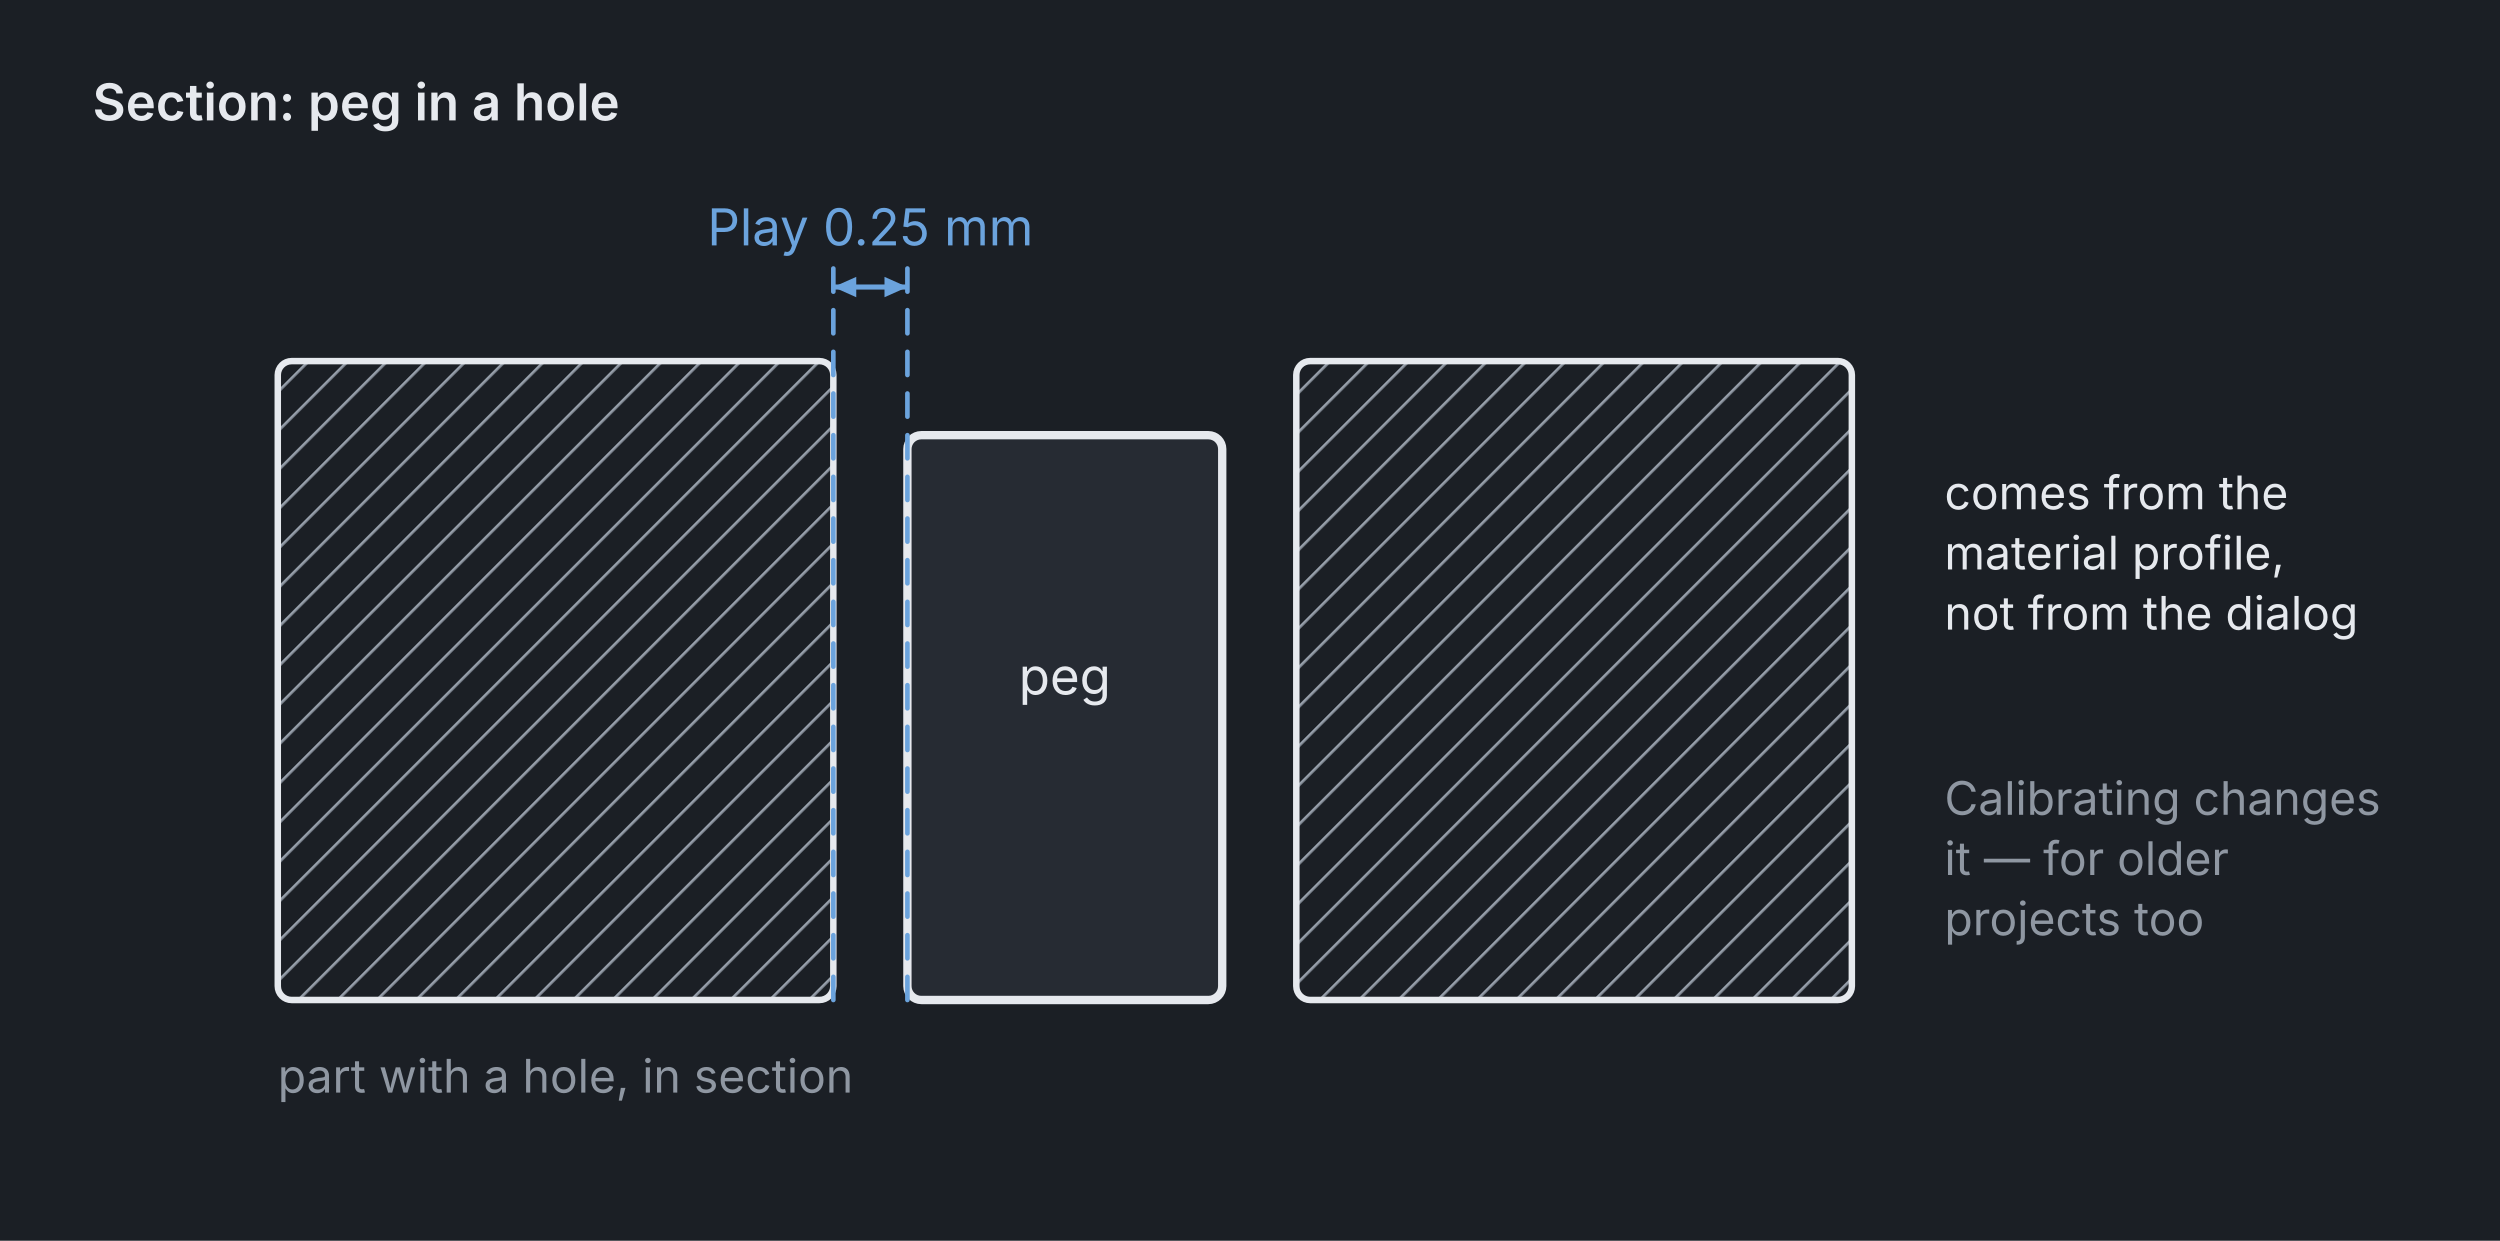
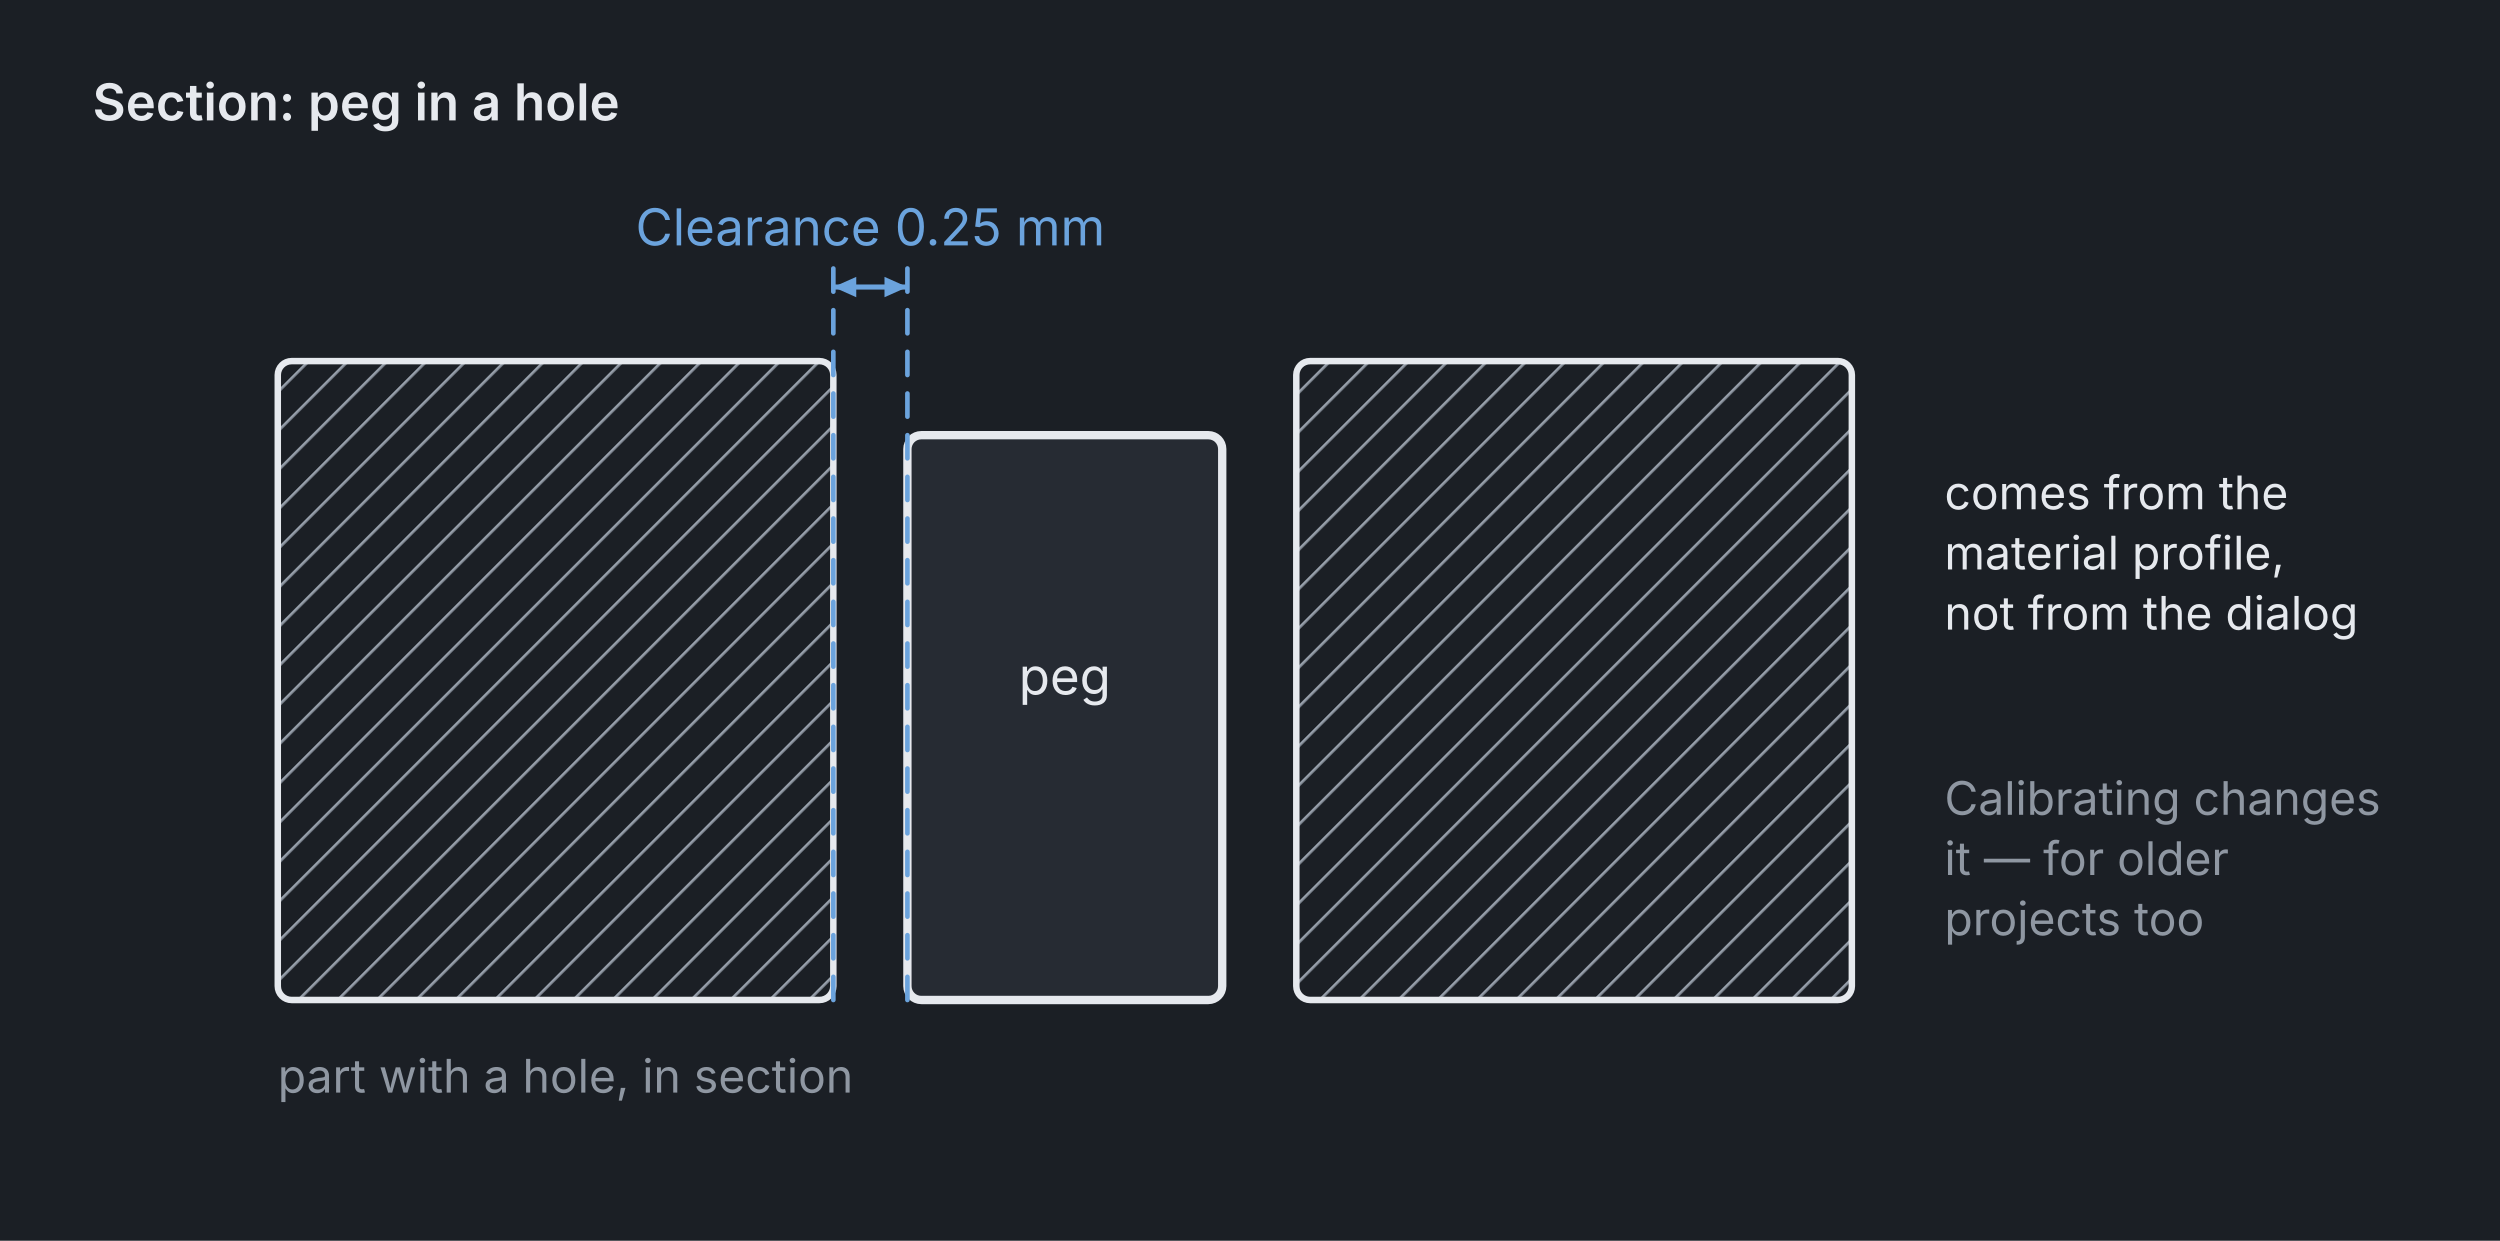
<svg xmlns="http://www.w3.org/2000/svg" viewBox="0 0 540 268" width="540" height="268">
  <defs>
    <pattern id="hatch45" width="6" height="6" patternUnits="userSpaceOnUse" patternTransform="rotate(45)">
      <line x1="0" y1="0" x2="0" y2="6" stroke="#8f97a2" stroke-width="1.2" />
    </pattern>
    <marker id="arrow6ba3dd" viewBox="0 0 10 10" refX="9" refY="5" markerWidth="5" markerHeight="5" orient="auto-start-reverse">
      <path d="M 0 1 L 9 5 L 0 9 z" fill="#6ba3dd" />
    </marker>
  </defs>
  <rect x="0" y="0" width="540" height="268" fill="#1b1f25" />
  <text x="20" y="26" fill="#e6e9ee" font-size="11" font-family="system-ui, -apple-system, Segoe UI, sans-serif" text-anchor="start" font-weight="600">Section: peg in a hole</text>
  <rect x="60" y="78" width="120" height="138" fill="url(#hatch45)" />
  <rect x="60" y="78" width="120" height="138" rx="3" fill="none" stroke="#e6e9ee" stroke-width="1.4" />
  <rect x="280" y="78" width="120" height="138" fill="url(#hatch45)" />
  <rect x="280" y="78" width="120" height="138" rx="3" fill="none" stroke="#e6e9ee" stroke-width="1.4" />
  <text x="60" y="236" fill="#8f97a2" font-size="10" font-family="system-ui, -apple-system, Segoe UI, sans-serif" text-anchor="start">part with a hole, in section</text>
  <rect x="196" y="94" width="68" height="122" rx="3" fill="#262b33" stroke="#e6e9ee" stroke-width="1.8" />
  <text x="230" y="150" fill="#e6e9ee" font-size="11" font-family="system-ui, -apple-system, Segoe UI, sans-serif" text-anchor="middle">peg</text>
  <line x1="180" y1="58" x2="180" y2="216" stroke="#6ba3dd" stroke-width="1" stroke-dasharray="5 4" stroke-linecap="round" />
  <line x1="196" y1="58" x2="196" y2="216" stroke="#6ba3dd" stroke-width="1" stroke-dasharray="5 4" stroke-linecap="round" />
  <line x1="180" y1="62" x2="196" y2="62" stroke="#6ba3dd" stroke-width="1.1" marker-start="url(#arrow6ba3dd)" marker-end="url(#arrow6ba3dd)" />
-   <text x="188" y="53" fill="#6ba3dd" font-size="11" font-family="system-ui, -apple-system, Segoe UI, sans-serif" text-anchor="middle">Play 0.25 mm</text>
+   <text x="188" y="53" fill="#6ba3dd" font-size="11" font-family="system-ui, -apple-system, Segoe UI, sans-serif" text-anchor="middle">Clearance 0.25 mm</text>
  <text x="420" y="110" fill="#e6e9ee" font-size="10" font-family="system-ui, -apple-system, Segoe UI, sans-serif" text-anchor="start">comes from the</text>
  <text x="420" y="123" fill="#e6e9ee" font-size="10" font-family="system-ui, -apple-system, Segoe UI, sans-serif" text-anchor="start">material profile,</text>
  <text x="420" y="136" fill="#e6e9ee" font-size="10" font-family="system-ui, -apple-system, Segoe UI, sans-serif" text-anchor="start">not from the dialog</text>
  <text x="420" y="176" fill="#8f97a2" font-size="10" font-family="system-ui, -apple-system, Segoe UI, sans-serif" text-anchor="start">Calibrating changes</text>
  <text x="420" y="189" fill="#8f97a2" font-size="10" font-family="system-ui, -apple-system, Segoe UI, sans-serif" text-anchor="start">it — for older</text>
  <text x="420" y="202" fill="#8f97a2" font-size="10" font-family="system-ui, -apple-system, Segoe UI, sans-serif" text-anchor="start">projects too</text>
</svg>
